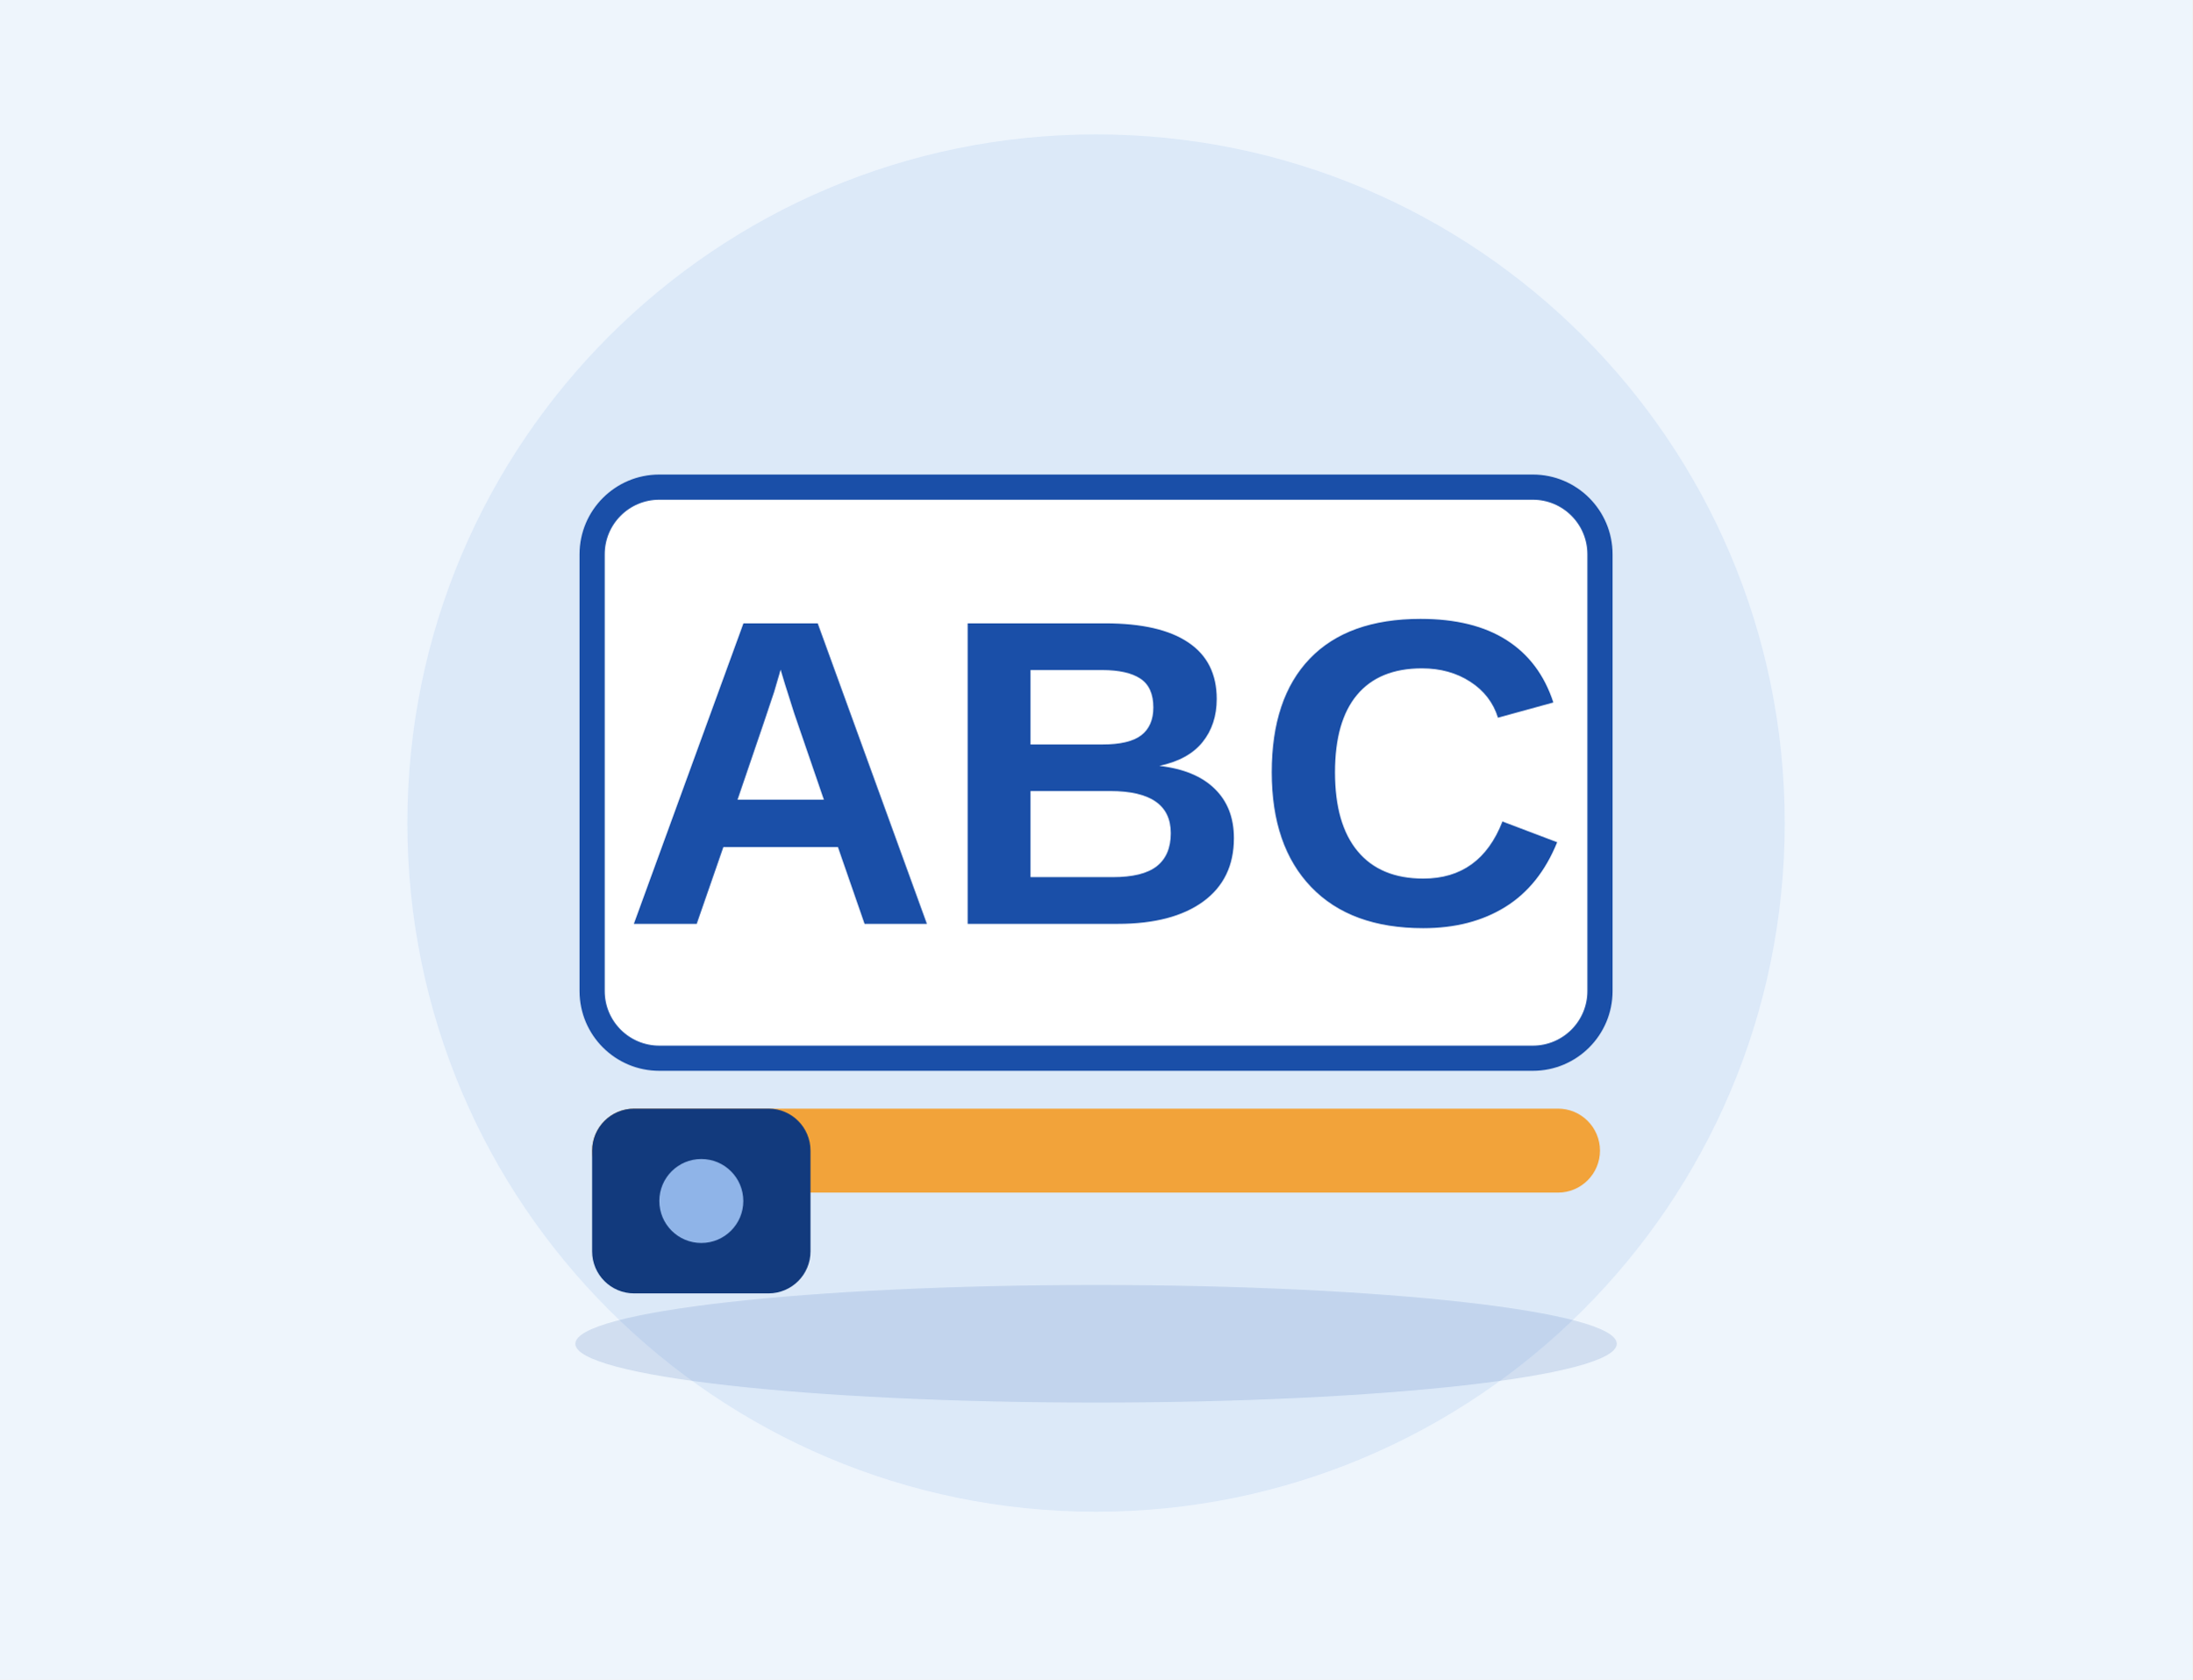
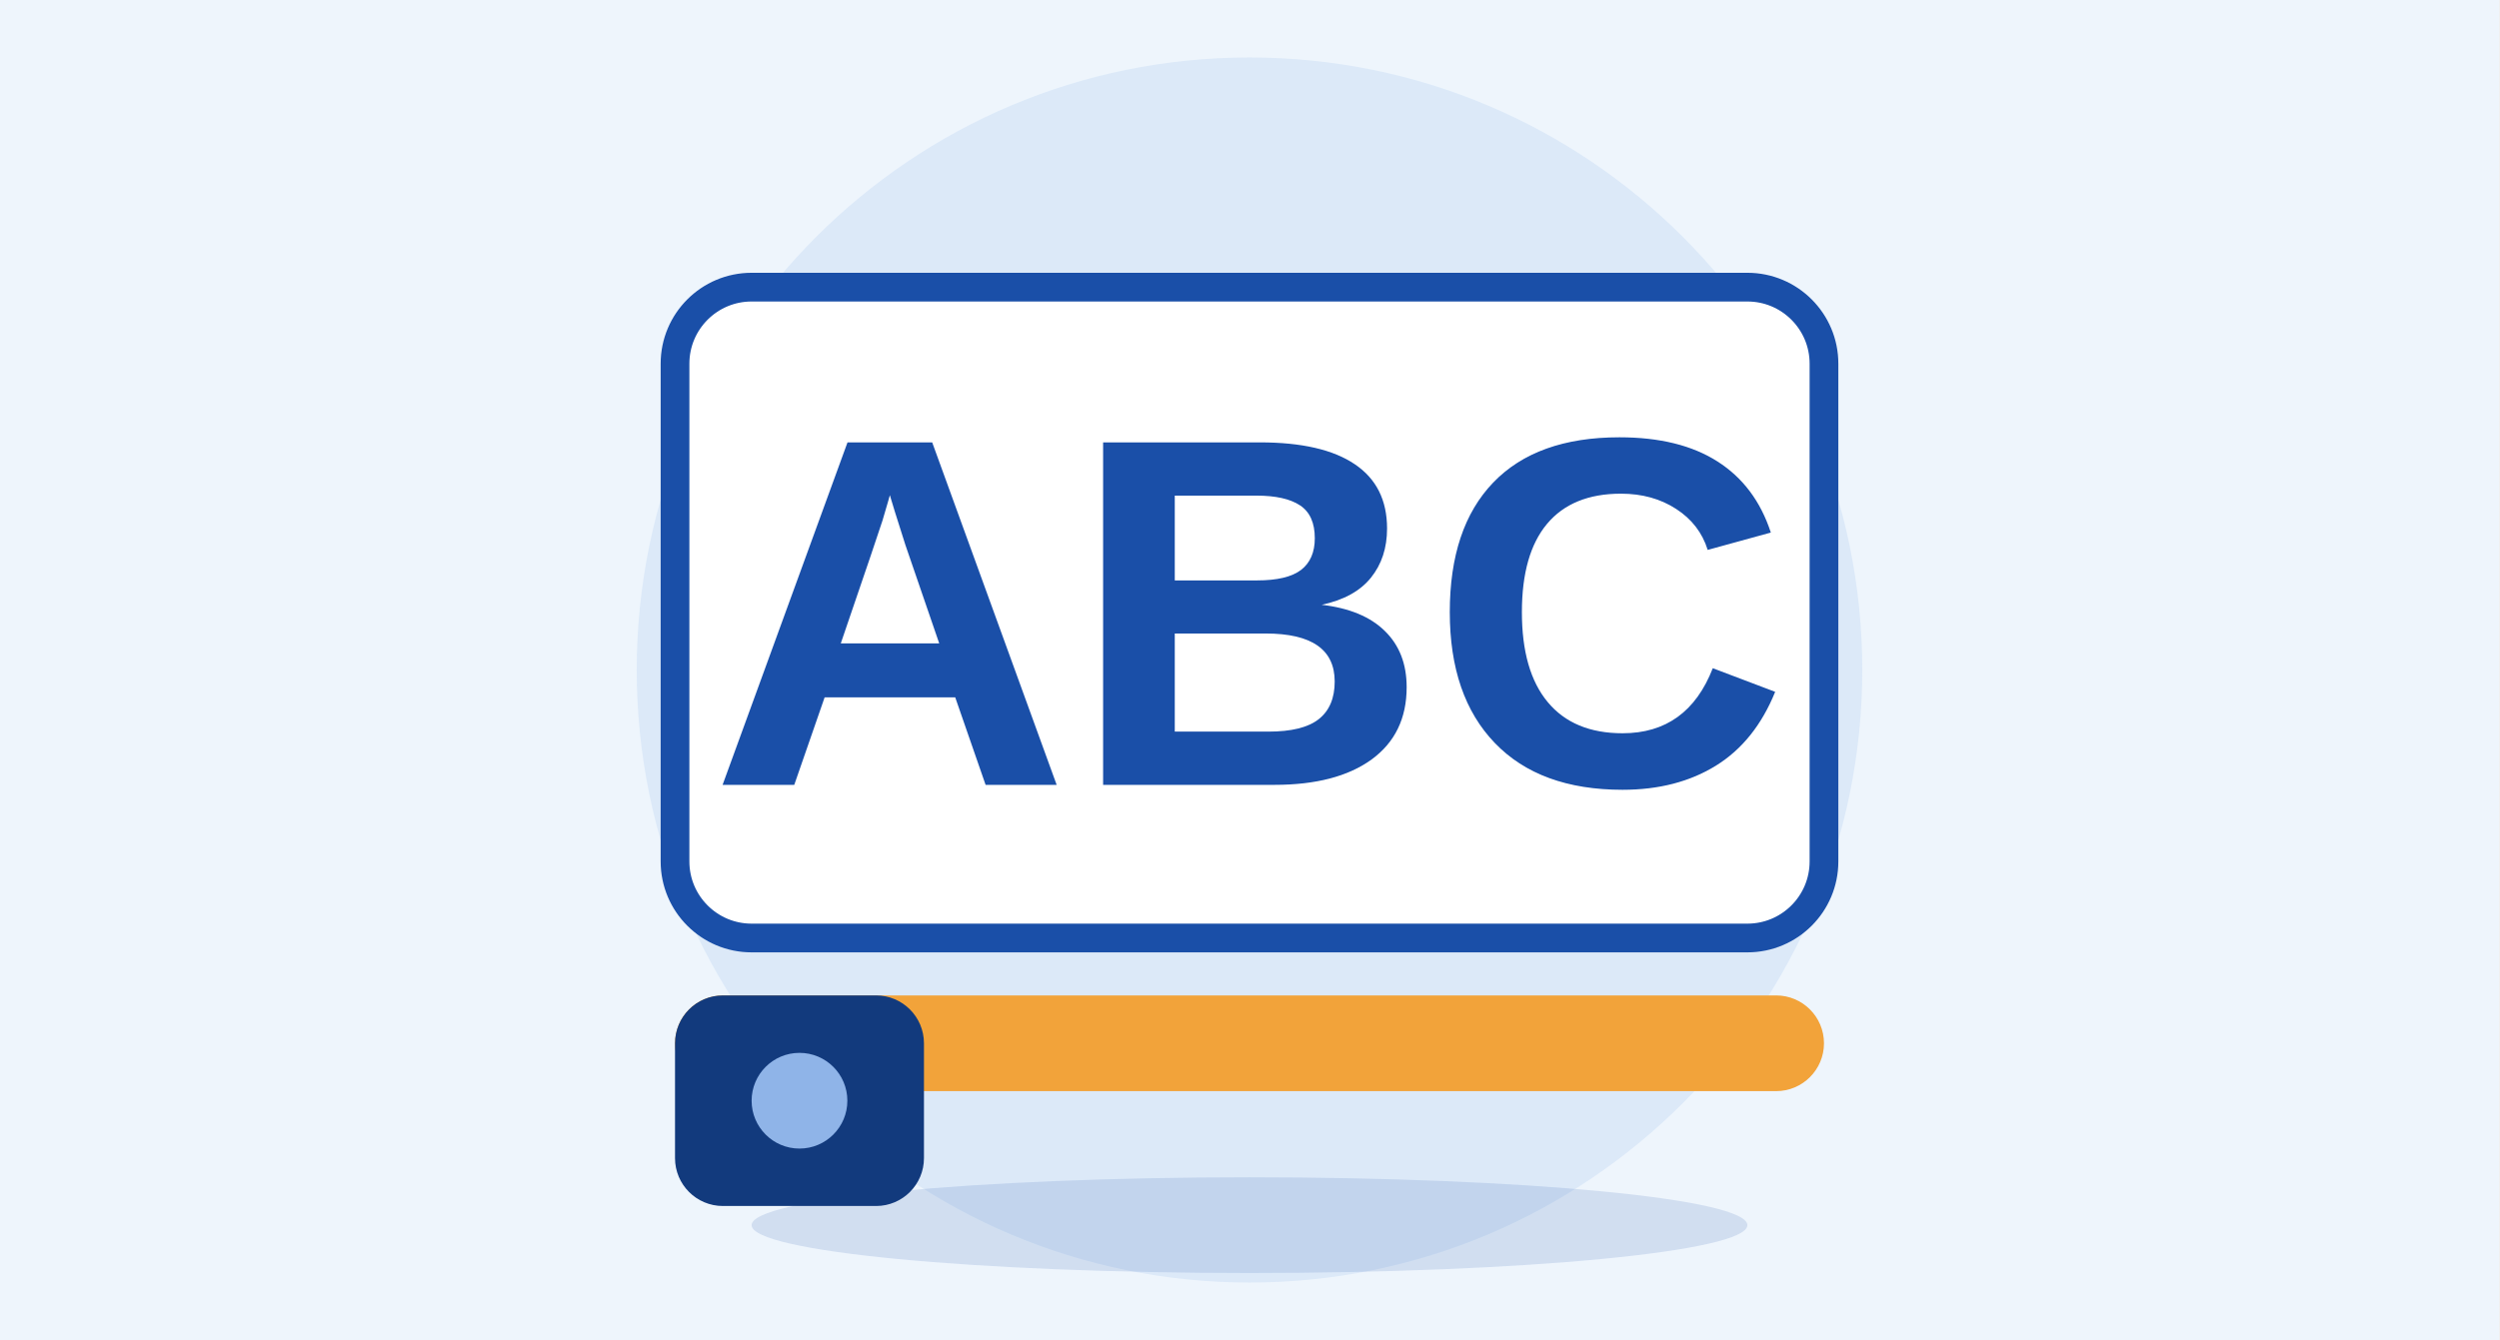
- <svg xmlns="http://www.w3.org/2000/svg" viewBox="0 0 261 200" width="261" height="200">
-   <rect width="261" height="200" fill="#eef5fc" />
-   <circle cx="130.5" cy="98" r="82" fill="#dce9f8" />
-   <ellipse cx="130.5" cy="160" rx="62" ry="7" fill="#1a4fa8" opacity=".14" />
+ <svg xmlns="http://www.w3.org/2000/svg" viewBox="0 28 261 140" width="261" height="140">
+   <rect y="28" width="261" height="140" fill="#eef5fc" />
+   <circle cx="130.5" cy="98" r="64" fill="#dce9f8" />
+   <ellipse cx="130.5" cy="156" rx="52" ry="5" fill="#1a4fa8" opacity=".14" />
  <g transform="translate(130.5 98)">
    <rect x="-60" y="-40" width="120" height="68" rx="8" fill="#ffffff" stroke="#1a4fa8" stroke-width="3" />
    <text x="0" y="12" text-anchor="middle" font-family="Arial,Helvetica,sans-serif" font-weight="800" font-size="52" fill="#1a4fa8">ABC</text>
    <rect x="-60" y="34" width="120" height="10" rx="5" fill="#f2a33a" />
    <rect x="-60" y="34" width="26" height="22" rx="5" fill="#123a7d" />
    <circle cx="-47" cy="45" r="5" fill="#8fb4e8" />
  </g>
</svg>
